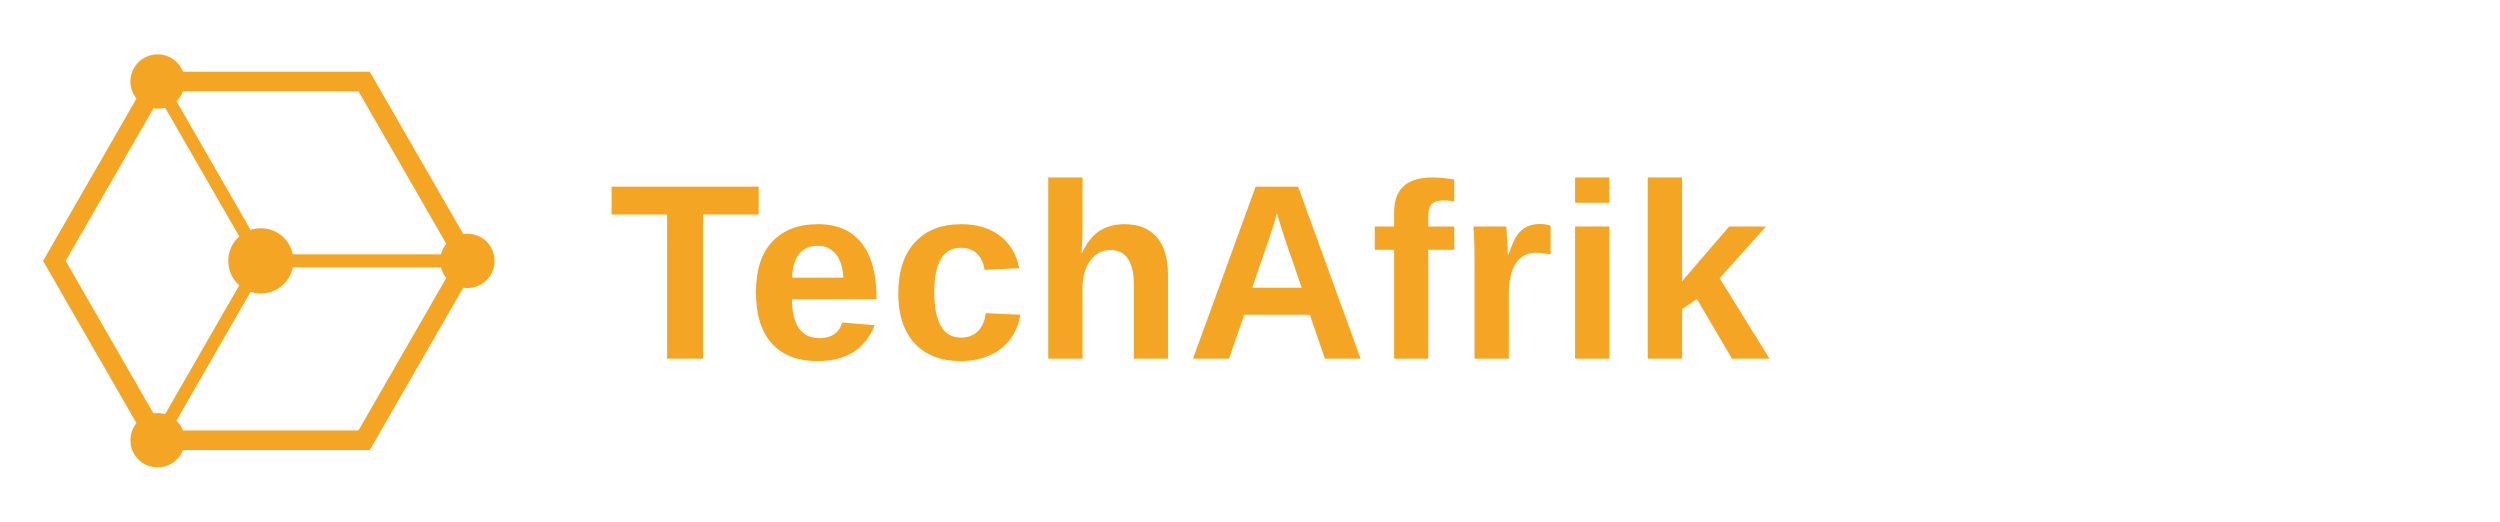
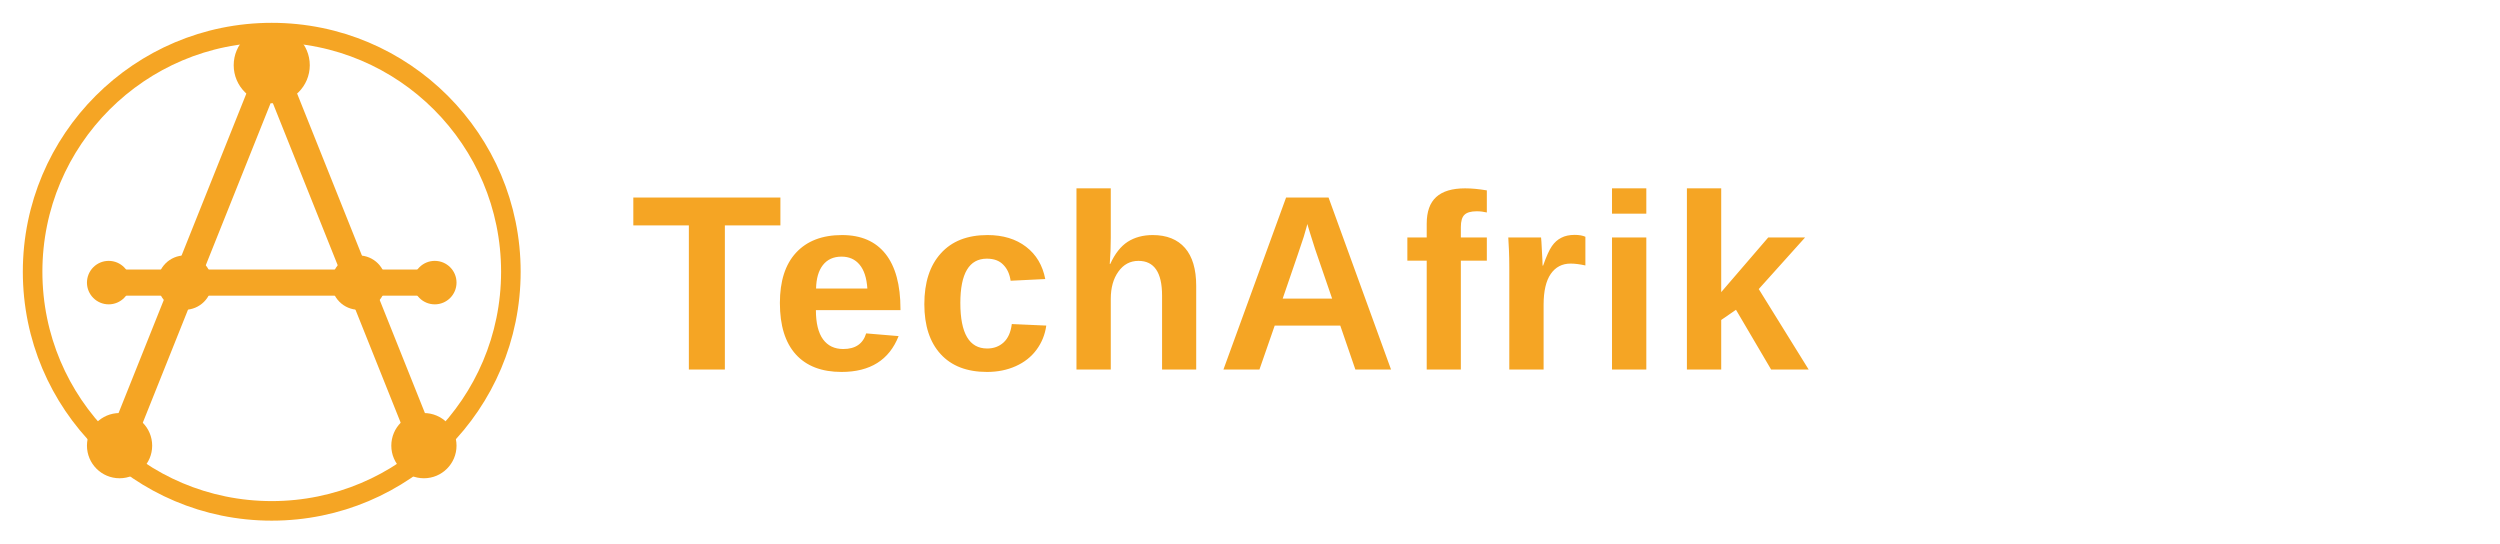
- <svg xmlns="http://www.w3.org/2000/svg" viewBox="0 0 230 48" width="230" height="48">
-   <polygon points="43,24 33.5,40.5 14.5,40.5 5,24 14.5,7.5 33.5,7.5" fill="none" stroke="#f5a524" stroke-width="1.8" />
-   <line x1="24" y1="24" x2="43" y2="24" stroke="#f5a524" stroke-width="1.2" />
-   <line x1="24" y1="24" x2="14.5" y2="40.5" stroke="#f5a524" stroke-width="1.2" />
-   <line x1="24" y1="24" x2="14.5" y2="7.5" stroke="#f5a524" stroke-width="1.2" />
-   <circle cx="24" cy="24" r="3" fill="#f5a524" />
-   <circle cx="43" cy="24" r="2.5" fill="#f5a524" />
-   <circle cx="14.5" cy="40.5" r="2.5" fill="#f5a524" />
-   <circle cx="14.5" cy="7.5" r="2.5" fill="#f5a524" />
-   <text x="56" y="33" font-family="'Segoe UI', Arial, sans-serif" font-size="23" font-weight="700" letter-spacing="0.3" fill="#f5a524">TechAfrik</text>
+ <svg xmlns="http://www.w3.org/2000/svg" viewBox="0 0 230 50" width="230" height="50">
+   <circle cx="25" cy="25" r="22" fill="none" stroke="#f5a524" stroke-width="1.8" />
+   <line x1="11" y1="41" x2="25" y2="6" stroke="#f5a524" stroke-width="2.4" stroke-linecap="round" />
+   <line x1="39" y1="41" x2="25" y2="6" stroke="#f5a524" stroke-width="2.4" stroke-linecap="round" />
+   <line x1="10" y1="26" x2="40" y2="26" stroke="#f5a524" stroke-width="2.4" stroke-linecap="round" />
+   <circle cx="25" cy="6" r="3.5" fill="#f5a524" />
+   <circle cx="11" cy="41" r="3" fill="#f5a524" />
+   <circle cx="39" cy="41" r="3" fill="#f5a524" />
+   <circle cx="17" cy="26" r="2.5" fill="#f5a524" />
+   <circle cx="33" cy="26" r="2.5" fill="#f5a524" />
+   <circle cx="10" cy="26" r="2" fill="#f5a524" />
+   <circle cx="40" cy="26" r="2" fill="#f5a524" />
+   <text x="58" y="34" font-family="'Segoe UI', Arial, sans-serif" font-size="23" font-weight="700" letter-spacing="0.5" fill="#f5a524">TechAfrik</text>
</svg>
